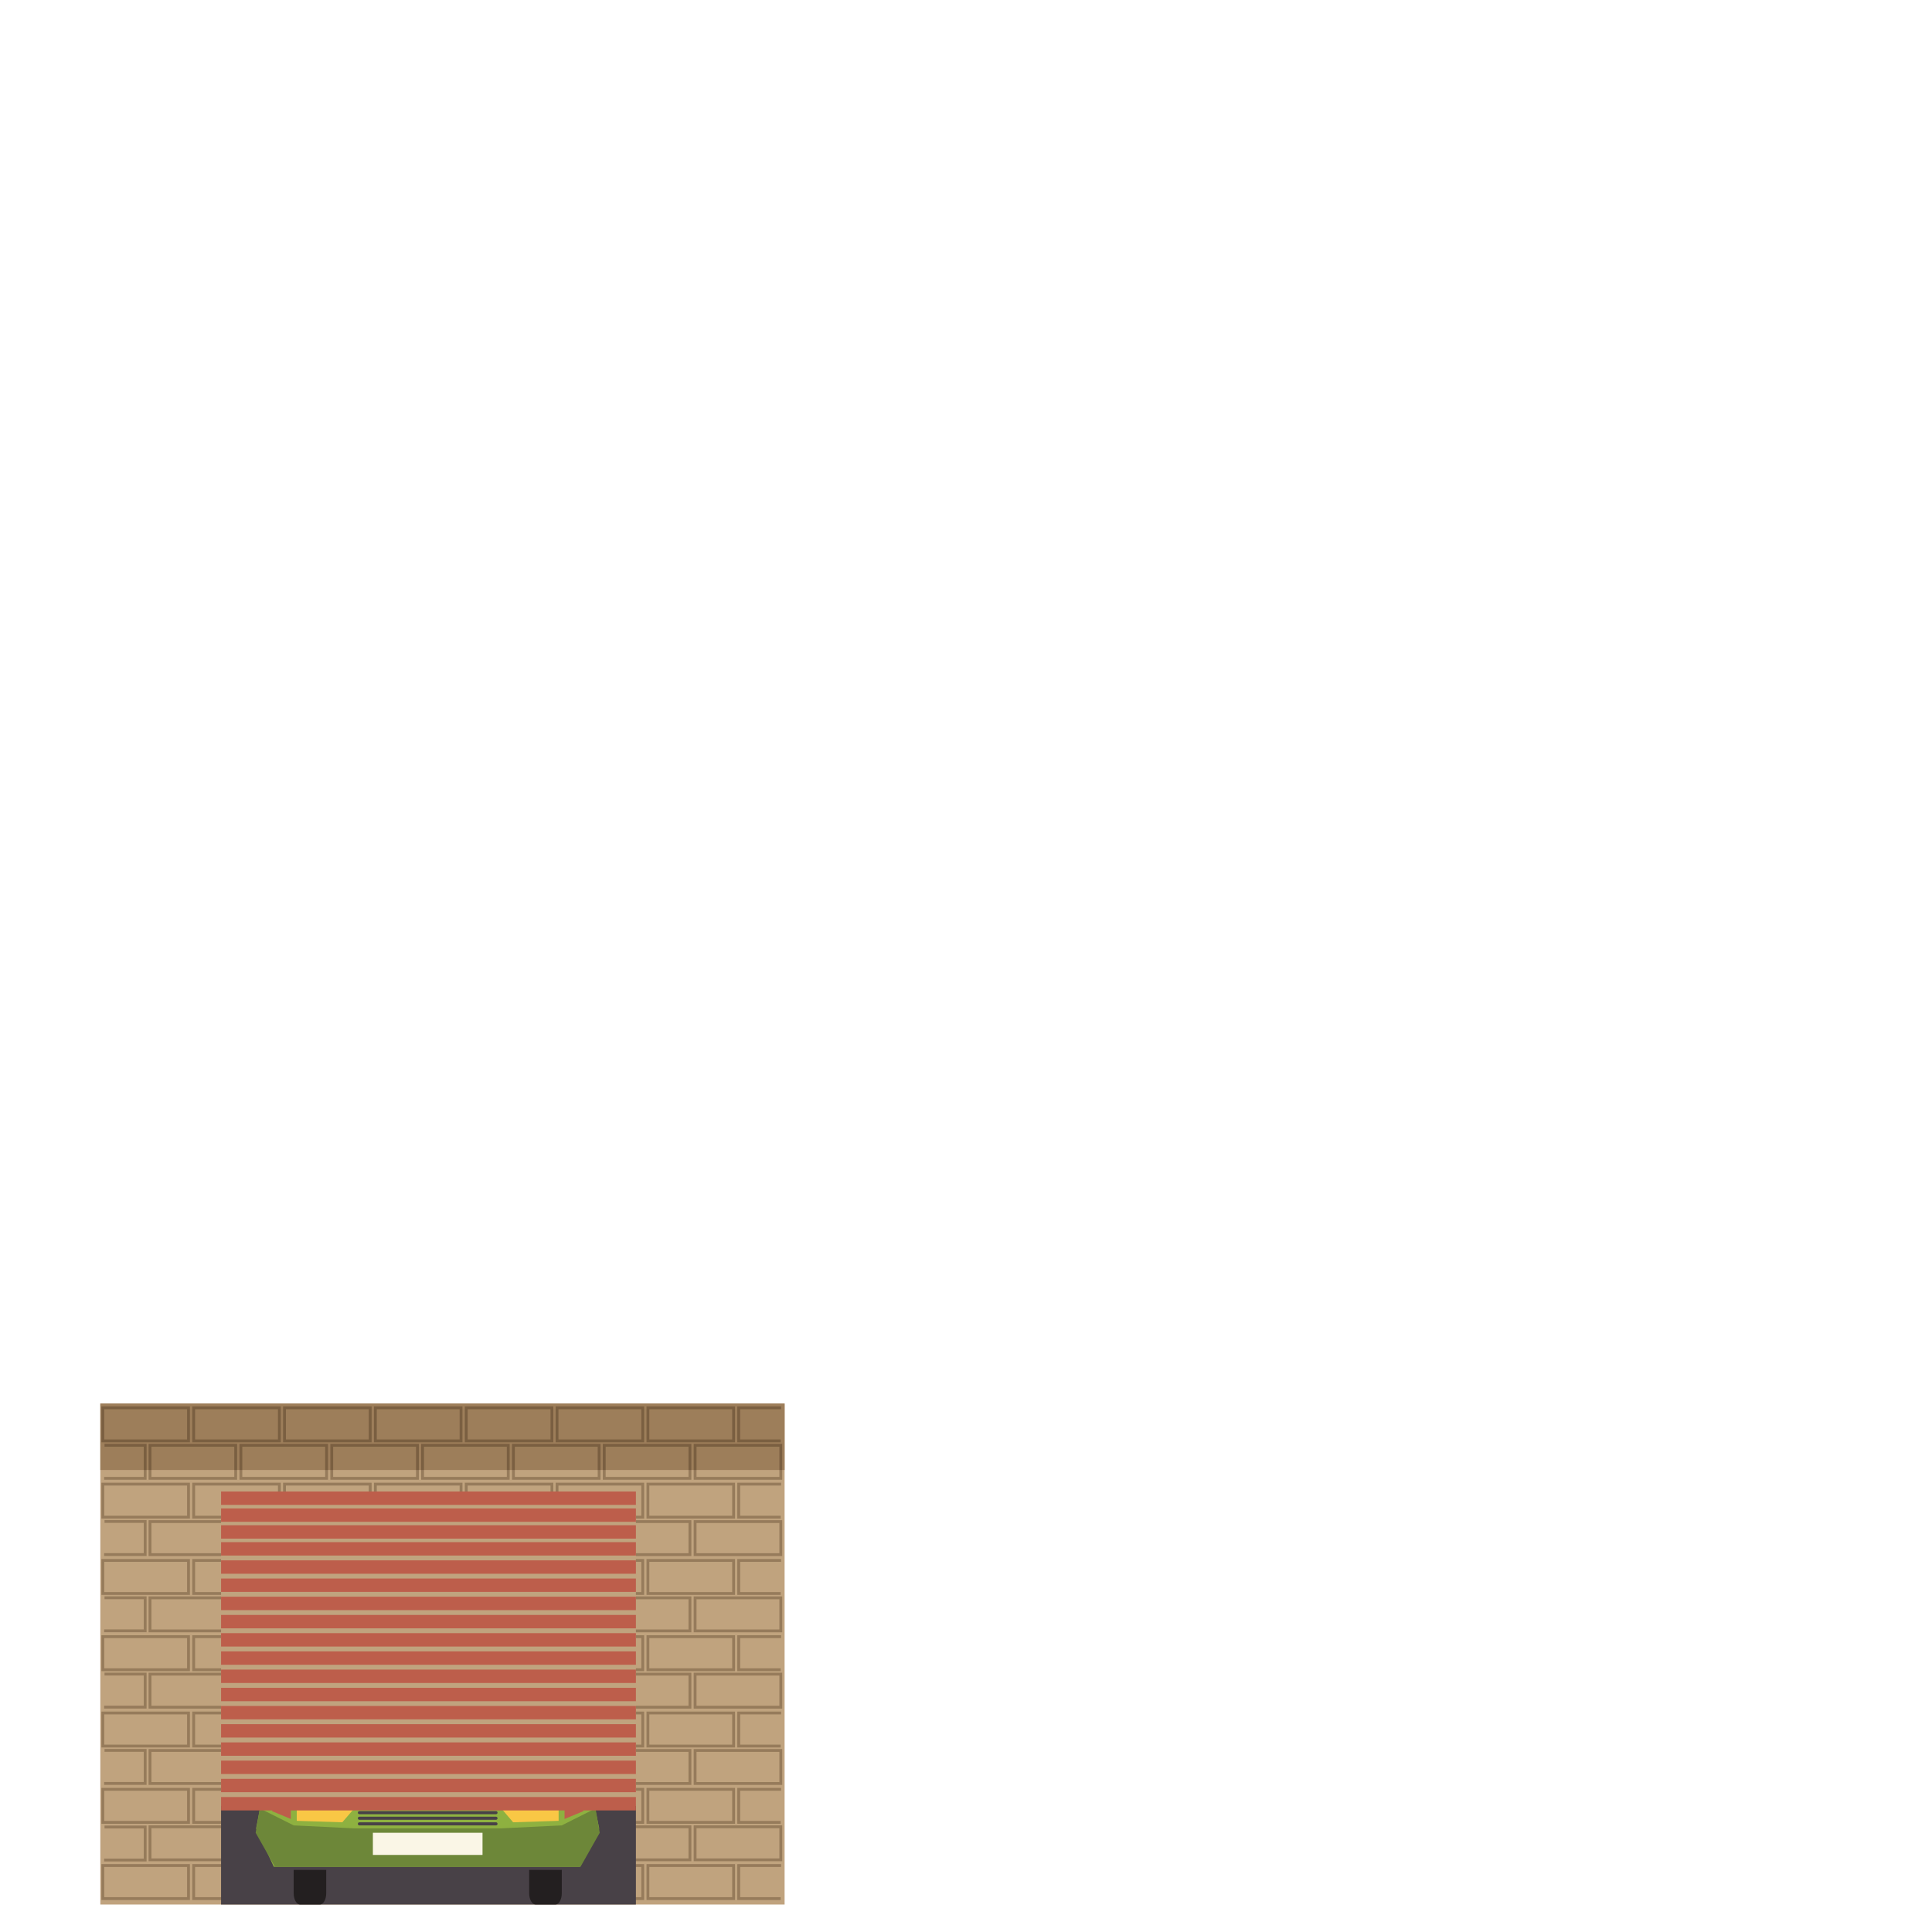
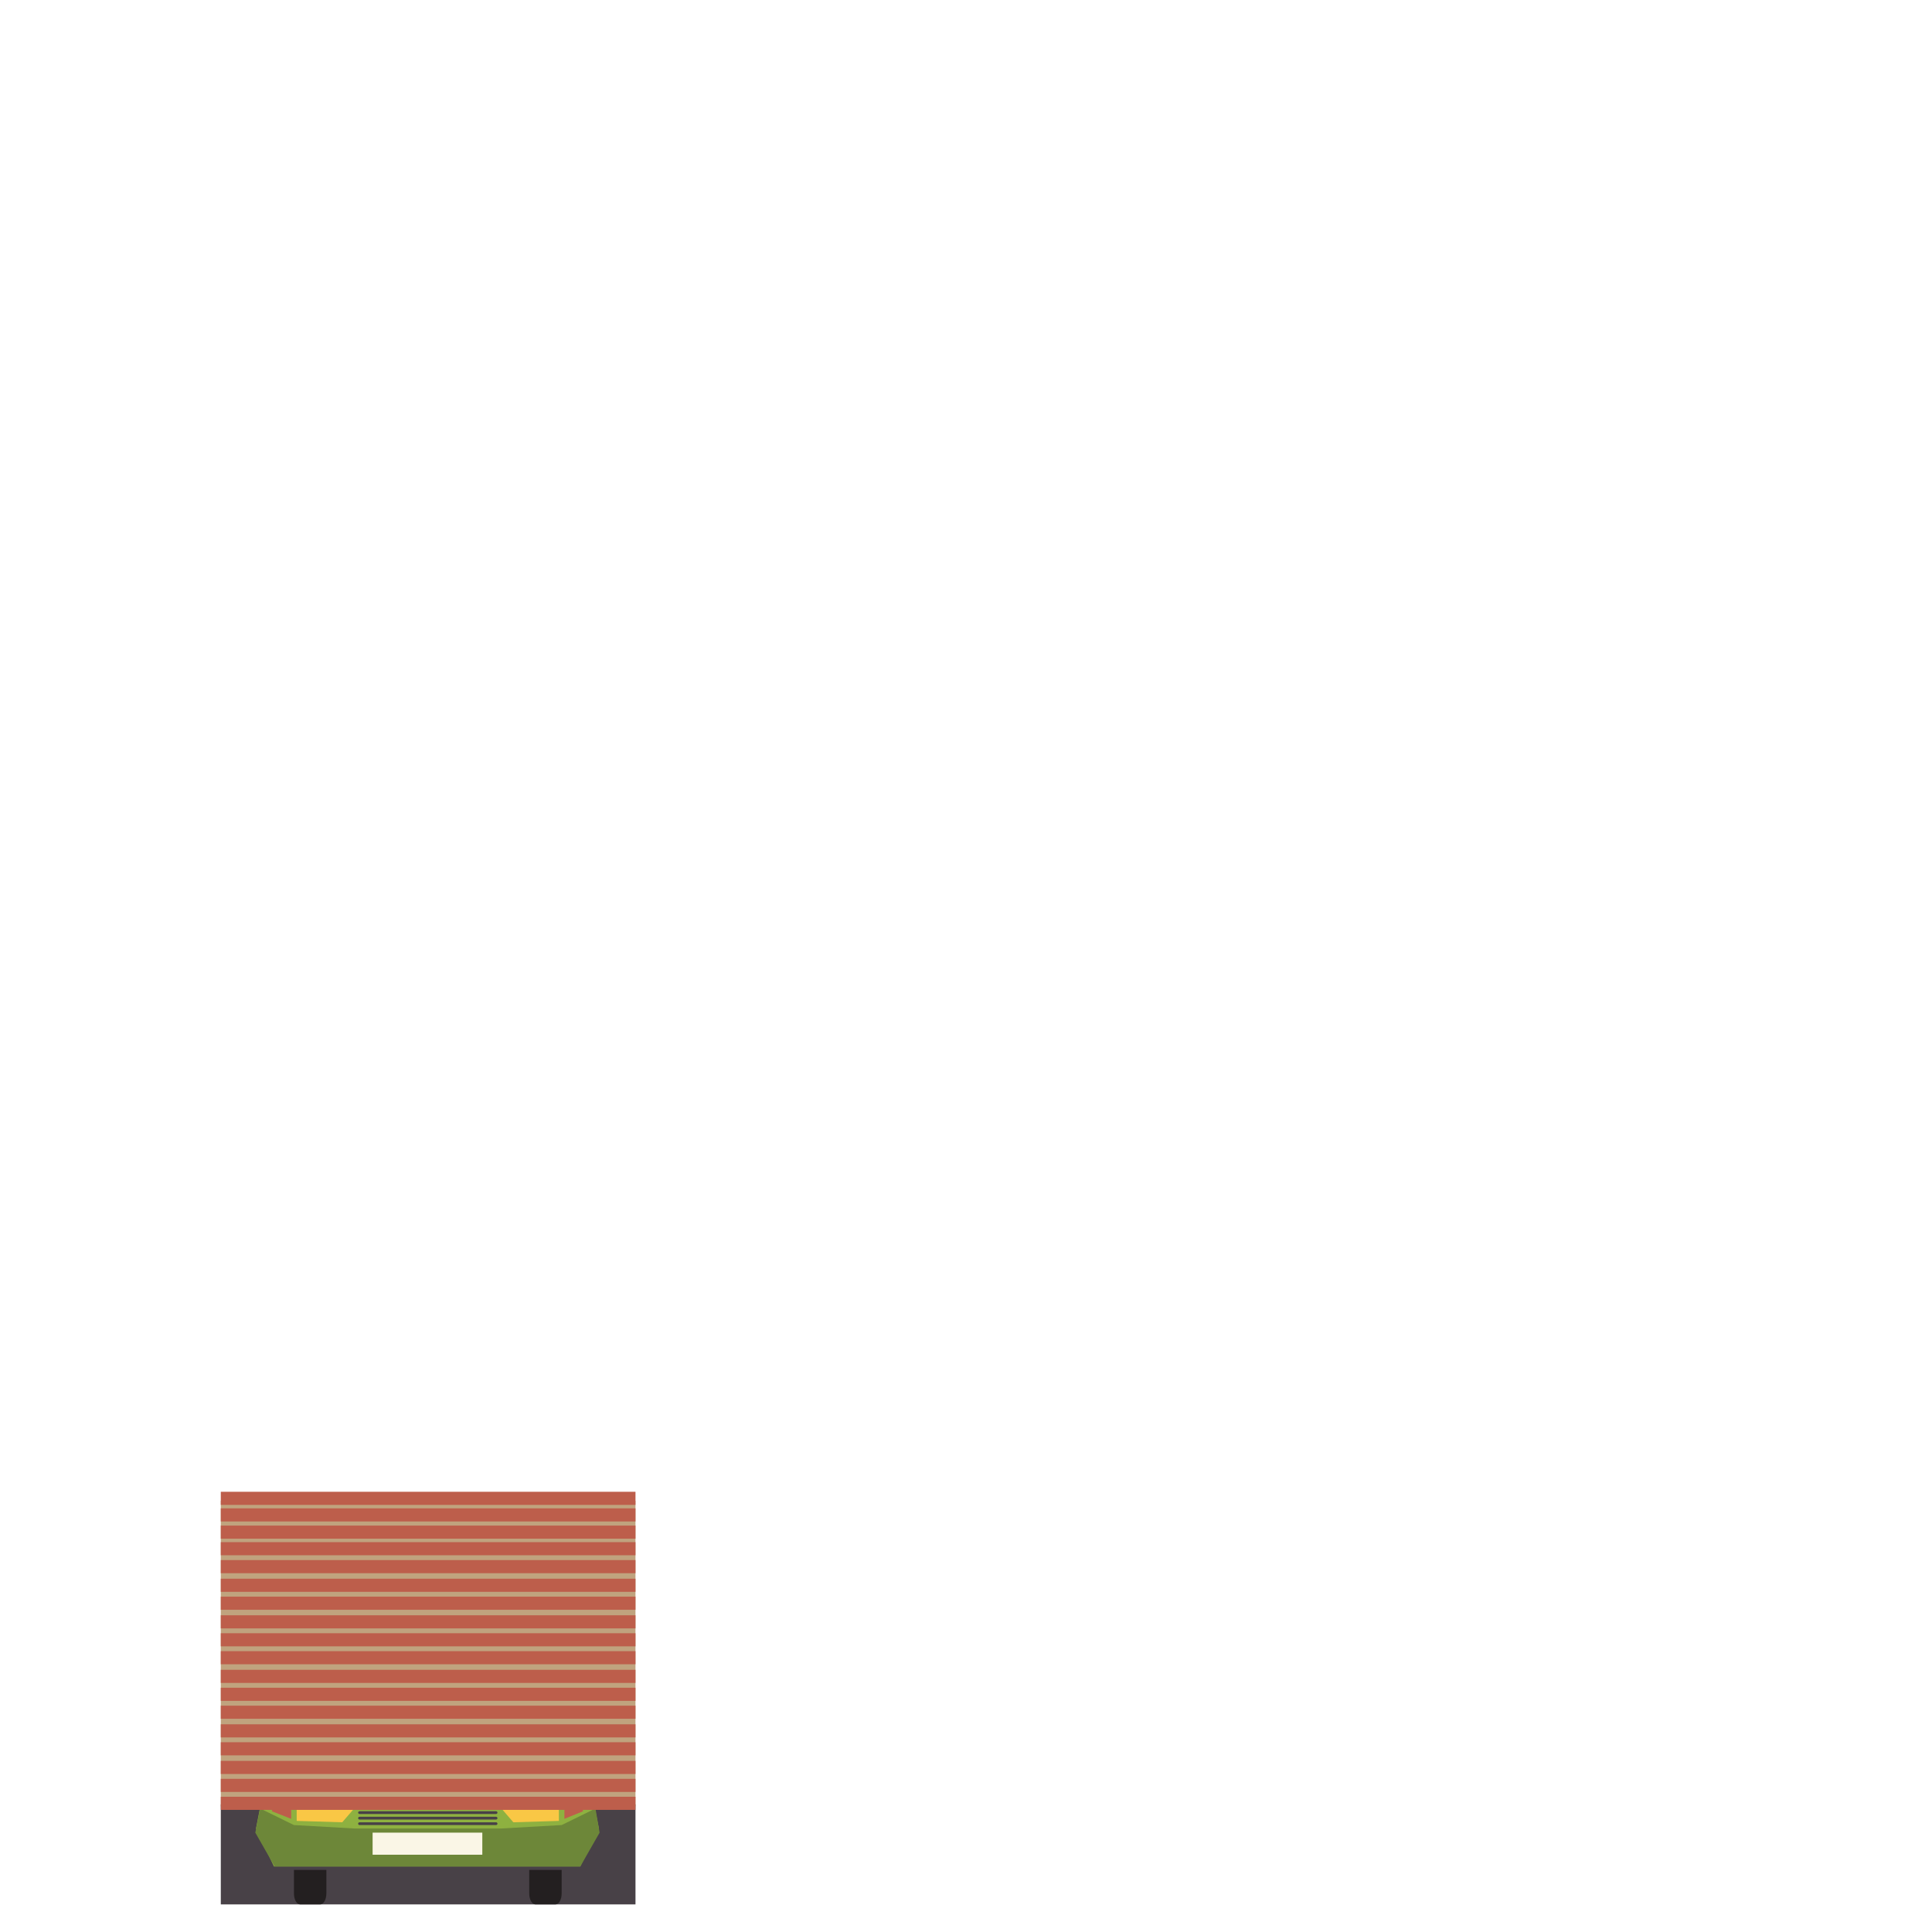
- <svg xmlns="http://www.w3.org/2000/svg" viewBox="0 0 280 280">
-   <defs>
-     <style>.cls-1{isolation:isolate;}.cls-2{fill:#c0a37e;}.cls-3{fill:#9d7e5a;}.cls-4{opacity:0.35;mix-blend-mode:multiply;}.cls-15,.cls-5,.cls-6{fill:none;}.cls-5,.cls-6{stroke:#5e4b33;stroke-miterlimit:10;}.cls-5{stroke-width:0.41px;}.cls-6{stroke-width:0.41px;}.cls-7{fill:#484147;}.cls-8{fill:#6d8739;}.cls-9{fill:#231f20;}.cls-10{fill:#8eb140;}.cls-11{fill:#9fbec9;}.cls-12{fill:#f9c745;}.cls-13{fill:#faf6e6;}.cls-14{fill:#bd5e4b;}</style>
-   </defs>
-   <g class="cls-1">
-     <g id="Capa_2" data-name="Capa 2">
-       <g id="Layer_1" data-name="Layer 1">
-         <rect class="cls-2" x="14.54" y="203.41" width="99.17" height="72.61" />
-         <rect class="cls-3" x="14.54" y="203.41" width="99.17" height="9.63" />
-         <g class="cls-4">
-           <rect class="cls-5" x="14.9" y="204.03" width="12.42" height="4.79" />
-           <rect class="cls-5" x="28.07" y="204.03" width="12.42" height="4.79" />
-           <rect class="cls-5" x="41.23" y="204.03" width="12.42" height="4.79" />
-           <rect class="cls-5" x="54.4" y="204.03" width="12.42" height="4.79" />
-           <rect class="cls-5" x="67.57" y="204.03" width="12.42" height="4.79" />
-           <rect class="cls-5" x="80.73" y="204.03" width="12.42" height="4.79" />
-           <rect class="cls-5" x="93.9" y="204.03" width="12.42" height="4.79" />
-           <polyline class="cls-5" points="113.14 208.82 107.06 208.82 107.06 204.03 113.2 204.03" />
-           <polyline class="cls-6" points="15.15 209.46 21.04 209.46 21.04 214.25 15.09 214.25" />
-           <polyline class="cls-6" points="15.15 220.5 21.04 220.5 21.04 225.3 15.09 225.3" />
-           <polyline class="cls-6" points="15.15 231.56 21.04 231.56 21.04 236.35 15.09 236.35" />
-           <polyline class="cls-6" points="15.15 242.62 21.04 242.62 21.04 247.41 15.09 247.41" />
-           <polyline class="cls-6" points="15.15 253.68 21.04 253.68 21.04 258.47 15.09 258.47" />
-           <polyline class="cls-6" points="15.15 264.78 21.04 264.78 21.04 269.57 15.09 269.57" />
-           <rect class="cls-5" x="21.74" y="209.46" width="12.42" height="4.79" />
-           <rect class="cls-5" x="34.91" y="209.46" width="12.42" height="4.79" />
-           <rect class="cls-5" x="48.08" y="209.46" width="12.42" height="4.79" />
-           <rect class="cls-5" x="61.24" y="209.46" width="12.42" height="4.79" />
-           <rect class="cls-5" x="74.41" y="209.46" width="12.42" height="4.79" />
-           <rect class="cls-5" x="87.57" y="209.46" width="12.42" height="4.79" />
-           <rect class="cls-5" x="100.74" y="209.46" width="12.42" height="4.79" />
-           <rect class="cls-5" x="14.9" y="215.09" width="12.42" height="4.79" />
-           <rect class="cls-5" x="28.07" y="215.09" width="12.42" height="4.79" />
-           <rect class="cls-5" x="41.23" y="215.09" width="12.42" height="4.79" />
-           <rect class="cls-5" x="54.4" y="215.09" width="12.42" height="4.79" />
-           <rect class="cls-5" x="67.57" y="215.09" width="12.42" height="4.79" />
-           <rect class="cls-5" x="80.73" y="215.09" width="12.42" height="4.79" />
-           <rect class="cls-5" x="93.9" y="215.09" width="12.42" height="4.79" />
-           <polyline class="cls-5" points="113.14 219.88 107.06 219.88 107.06 215.09 113.2 215.09" />
-           <rect class="cls-5" x="21.74" y="220.52" width="12.42" height="4.79" />
-           <rect class="cls-5" x="34.91" y="220.52" width="12.42" height="4.79" />
-           <rect class="cls-5" x="48.08" y="220.52" width="12.42" height="4.79" />
-           <rect class="cls-5" x="61.24" y="220.52" width="12.42" height="4.79" />
-           <rect class="cls-5" x="74.41" y="220.52" width="12.42" height="4.79" />
-           <rect class="cls-5" x="87.57" y="220.52" width="12.42" height="4.79" />
-           <rect class="cls-5" x="100.74" y="220.52" width="12.42" height="4.79" />
-           <rect class="cls-5" x="14.9" y="226.15" width="12.42" height="4.79" />
-           <rect class="cls-5" x="28.07" y="226.15" width="12.42" height="4.79" />
-           <rect class="cls-5" x="41.23" y="226.15" width="12.42" height="4.79" />
-           <rect class="cls-5" x="54.4" y="226.15" width="12.42" height="4.79" />
-           <rect class="cls-5" x="67.57" y="226.15" width="12.42" height="4.79" />
-           <rect class="cls-5" x="80.73" y="226.15" width="12.42" height="4.79" />
-           <rect class="cls-5" x="93.9" y="226.15" width="12.42" height="4.79" />
-           <polyline class="cls-5" points="113.14 230.94 107.06 230.94 107.06 226.15 113.2 226.15" />
-           <rect class="cls-5" x="21.74" y="231.57" width="12.42" height="4.79" />
-           <rect class="cls-5" x="34.91" y="231.57" width="12.42" height="4.79" />
-           <rect class="cls-5" x="48.08" y="231.57" width="12.42" height="4.79" />
-           <rect class="cls-5" x="61.24" y="231.57" width="12.42" height="4.79" />
-           <rect class="cls-5" x="74.41" y="231.57" width="12.42" height="4.79" />
-           <rect class="cls-5" x="87.57" y="231.57" width="12.42" height="4.79" />
-           <rect class="cls-5" x="100.74" y="231.57" width="12.42" height="4.79" />
-           <rect class="cls-5" x="14.9" y="237.2" width="12.42" height="4.79" />
-           <rect class="cls-5" x="28.07" y="237.2" width="12.42" height="4.79" />
-           <rect class="cls-5" x="41.23" y="237.2" width="12.42" height="4.79" />
-           <rect class="cls-5" x="54.4" y="237.2" width="12.42" height="4.79" />
-           <rect class="cls-5" x="67.57" y="237.2" width="12.42" height="4.79" />
-           <rect class="cls-5" x="80.73" y="237.2" width="12.42" height="4.79" />
-           <rect class="cls-5" x="93.9" y="237.2" width="12.42" height="4.79" />
-           <polyline class="cls-5" points="113.14 241.99 107.06 241.99 107.06 237.2 113.2 237.2" />
-           <rect class="cls-5" x="21.74" y="242.63" width="12.42" height="4.79" />
-           <rect class="cls-5" x="34.91" y="242.63" width="12.42" height="4.79" />
-           <rect class="cls-5" x="48.08" y="242.63" width="12.42" height="4.79" />
-           <rect class="cls-5" x="61.24" y="242.63" width="12.42" height="4.79" />
-           <rect class="cls-5" x="74.41" y="242.63" width="12.42" height="4.79" />
-           <rect class="cls-5" x="87.57" y="242.63" width="12.42" height="4.79" />
-           <rect class="cls-5" x="100.74" y="242.63" width="12.42" height="4.79" />
-           <rect class="cls-5" x="14.9" y="248.26" width="12.42" height="4.79" />
-           <rect class="cls-5" x="28.07" y="248.26" width="12.42" height="4.79" />
-           <rect class="cls-5" x="41.23" y="248.26" width="12.42" height="4.79" />
-           <rect class="cls-5" x="54.4" y="248.26" width="12.42" height="4.79" />
-           <rect class="cls-5" x="67.57" y="248.26" width="12.42" height="4.79" />
-           <rect class="cls-5" x="80.73" y="248.26" width="12.42" height="4.79" />
-           <rect class="cls-5" x="93.9" y="248.26" width="12.42" height="4.79" />
-           <polyline class="cls-5" points="113.14 253.05 107.06 253.05 107.06 248.26 113.2 248.26" />
-           <rect class="cls-5" x="21.74" y="253.69" width="12.42" height="4.79" />
-           <rect class="cls-5" x="34.91" y="253.69" width="12.42" height="4.79" />
-           <rect class="cls-5" x="48.08" y="253.69" width="12.42" height="4.79" />
-           <rect class="cls-5" x="61.24" y="253.69" width="12.42" height="4.79" />
-           <rect class="cls-5" x="74.41" y="253.69" width="12.42" height="4.79" />
-           <rect class="cls-5" x="87.57" y="253.69" width="12.42" height="4.79" />
-           <rect class="cls-5" x="100.74" y="253.69" width="12.42" height="4.79" />
-           <rect class="cls-5" x="14.9" y="259.32" width="12.42" height="4.79" />
-           <rect class="cls-5" x="28.07" y="259.32" width="12.42" height="4.79" />
-           <rect class="cls-5" x="41.23" y="259.32" width="12.42" height="4.79" />
-           <rect class="cls-5" x="54.4" y="259.32" width="12.42" height="4.79" />
-           <rect class="cls-5" x="67.57" y="259.32" width="12.42" height="4.79" />
-           <rect class="cls-5" x="80.73" y="259.32" width="12.42" height="4.79" />
-           <rect class="cls-5" x="93.9" y="259.32" width="12.42" height="4.79" />
-           <polyline class="cls-5" points="113.14 264.11 107.06 264.11 107.06 259.32 113.2 259.32" />
-           <rect class="cls-5" x="21.74" y="264.75" width="12.42" height="4.79" />
-           <rect class="cls-5" x="34.91" y="264.75" width="12.42" height="4.79" />
-           <rect class="cls-5" x="48.08" y="264.75" width="12.42" height="4.79" />
-           <rect class="cls-5" x="61.24" y="264.75" width="12.42" height="4.79" />
-           <rect class="cls-5" x="74.41" y="264.75" width="12.42" height="4.79" />
-           <rect class="cls-5" x="87.57" y="264.75" width="12.42" height="4.79" />
-           <rect class="cls-5" x="100.74" y="264.75" width="12.42" height="4.79" />
-           <rect class="cls-5" x="14.9" y="270.37" width="12.42" height="4.79" />
-           <rect class="cls-5" x="28.07" y="270.37" width="12.42" height="4.79" />
-           <rect class="cls-5" x="41.23" y="270.37" width="12.42" height="4.79" />
-           <rect class="cls-5" x="54.4" y="270.37" width="12.42" height="4.79" />
-           <rect class="cls-5" x="67.57" y="270.37" width="12.42" height="4.79" />
-           <rect class="cls-5" x="80.73" y="270.37" width="12.42" height="4.79" />
-           <rect class="cls-5" x="93.9" y="270.37" width="12.42" height="4.79" />
-           <polyline class="cls-5" points="113.14 275.16 107.06 275.16 107.06 270.37 113.2 270.37" />
-         </g>
-         <rect class="cls-7" x="32.04" y="261.5" width="60.12" height="14.52" />
-         <path class="cls-8" d="M35.41,250.53a.79.79,0,0,0,.79.79l3.55.42a.79.79,0,0,0,.79-.79v-2.43a.79.79,0,0,0-.79-.79H36.42a.79.79,0,0,0-.79.79Z" />
-         <path class="cls-8" d="M88.56,250.53a.79.79,0,0,1-.79.79l-3.55.42a.79.79,0,0,1-.79-.79v-2.43a.79.79,0,0,1,.79-.79h3.33a.79.79,0,0,1,.79.79Z" />
-         <ellipse class="cls-7" cx="61.98" cy="270.76" rx="2.49" ry="1.4" />
-         <path class="cls-9" d="M76.69,274.37c0,.91.41,1.64.93,1.64h2.89c.5,0,.91-.74.91-1.64V263.74c0-.91-.4-1.64-.91-1.64H77.62c-.52,0-.93.73-.93,1.64Z" />
-         <path class="cls-9" d="M42.56,274.37c0,.91.41,1.64.92,1.64h2.89c.5,0,.91-.74.91-1.64V263.74c0-.91-.4-1.64-.91-1.64H43.48c-.51,0-.92.73-.92,1.64Z" />
-         <path class="cls-7" d="M41,270a1,1,0,0,0,1,1H82a1,1,0,0,0,1-1h0a1,1,0,0,0-1-1H41.95a1,1,0,0,0-1,1Z" />
-         <polygon class="cls-10" points="39.68 270.55 84.05 270.55 86.84 264.98 84.05 251.73 75.92 240.2 62.16 240.2 47.82 240.2 39.68 251.73 37.12 264.98 39.68 270.55" />
-         <polygon class="cls-11" points="43.31 251.49 53.2 253.63 70.78 253.63 80.66 251.49 75.56 241.56 62.23 241.56 48.79 241.56 43.31 251.49" />
-         <polygon class="cls-8" points="37.65 262.09 42.57 264.55 51.37 264.98 61.98 264.98 72.59 264.98 81.41 264.55 86.31 262.09 86.92 265.62 84.13 270.55 61.98 270.55 39.84 270.55 37.05 265.62 37.65 262.09" />
-         <polygon class="cls-12" points="80.96 263.89 74.37 264.1 72.52 261.94 80.96 260.09 80.96 263.89" />
-         <polygon class="cls-12" points="43.01 263.89 49.61 264.1 51.47 261.94 43.01 260.09 43.01 263.89" />
-         <rect class="cls-13" x="54.04" y="265.62" width="15.89" height="3.21" />
-         <polygon class="cls-8" points="78.97 253.63 81.32 258.33 72.42 260.75 62.06 260.75 72.42 260.09 80.33 257.95 78.97 253.63" />
-         <polygon class="cls-8" points="45 253.63 42.65 258.33 51.55 260.75 61.9 260.75 51.55 260.09 43.63 257.95 45 253.63" />
-         <polygon class="cls-14" points="81.82 260.09 83.86 260.09 84.54 262.49 81.82 263.62 81.82 260.09" />
-         <polygon class="cls-14" points="42.15 260.09 40.11 260.09 39.43 262.49 42.15 263.62 42.15 260.09" />
-         <path class="cls-7" d="M59.48,243h5a.61.61,0,0,1,.61.61v.93a.61.61,0,0,1-.61.61h-5a.6.6,0,0,1-.6-.6v-.94A.61.61,0,0,1,59.48,243Z" />
-         <path class="cls-7" d="M51.86,262.71a.23.23,0,0,0,.23.22H71.88a.23.23,0,0,0,.23-.22h0a.23.23,0,0,0-.23-.23H52.09a.23.23,0,0,0-.23.23Z" />
-         <path class="cls-7" d="M51.86,264.33a.23.23,0,0,0,.23.22H71.88a.23.23,0,0,0,.23-.22h0a.23.23,0,0,0-.23-.23H52.09a.23.23,0,0,0-.23.23Z" />
-         <path class="cls-7" d="M51.86,263.52a.23.23,0,0,0,.23.22H71.88a.23.23,0,0,0,.23-.22h0a.23.23,0,0,0-.23-.23H52.09a.23.23,0,0,0-.23.23Z" />
-         <polygon class="cls-8" points="71.64 254.7 68.69 258.94 68.23 258.94 71.64 254.7" />
-         <polygon class="cls-8" points="52.33 254.7 55.28 258.94 55.73 258.94 52.33 254.7" />
-         <path class="cls-14" d="M52.56,249.15a5.12,5.12,0,0,1,5.06,4.48H56.37a3.89,3.89,0,0,0-3.81-3.3,4,4,0,0,0-3.61,2.38l-1.16-.25A5.12,5.12,0,0,1,52.56,249.15Z" />
-         <rect class="cls-2" x="32.04" y="217.47" width="60.12" height="44.27" />
-         <rect class="cls-14" x="32.04" y="223.5" width="60.12" height="1.94" />
-         <rect class="cls-14" x="32.04" y="226.14" width="60.12" height="1.94" />
-         <rect class="cls-14" x="32.04" y="228.77" width="60.12" height="1.94" />
-         <rect class="cls-14" x="32.04" y="231.41" width="60.12" height="1.94" />
-         <rect class="cls-14" x="32.04" y="234.05" width="60.12" height="1.94" />
-         <rect class="cls-14" x="32.04" y="236.69" width="60.12" height="1.94" />
-         <rect class="cls-14" x="32.04" y="239.33" width="60.12" height="1.94" />
-         <rect class="cls-14" x="32.04" y="241.97" width="60.12" height="1.94" />
-         <rect class="cls-14" x="32.04" y="244.61" width="60.12" height="1.94" />
-         <rect class="cls-14" x="32.04" y="247.24" width="60.12" height="1.94" />
-         <rect class="cls-14" x="32.04" y="249.88" width="60.12" height="1.94" />
-         <rect class="cls-14" x="32.04" y="252.52" width="60.12" height="1.94" />
-         <rect class="cls-14" x="32.04" y="255.16" width="60.12" height="1.94" />
-         <rect class="cls-14" x="32.04" y="257.8" width="60.12" height="1.94" />
-         <rect class="cls-14" x="32.04" y="260.44" width="60.12" height="1.94" />
-         <rect class="cls-14" x="32.04" y="221.05" width="60.12" height="1.94" />
-         <rect class="cls-14" x="32.04" y="218.61" width="60.12" height="1.94" />
-         <rect class="cls-14" x="32.04" y="216.16" width="60.12" height="1.94" />
-         <rect class="cls-15" width="280" height="280" />
-       </g>
-     </g>
-   </g>
+ <svg xmlns="http://www.w3.org/2000/svg" version="1.1" id="Capa_1" x="0px" y="0px" viewBox="0 0 280 280" style="enable-background:new 0 0 280 280;" xml:space="preserve">
+   <style type="text/css">
+ 	.st0{fill:none;stroke:#5E4B33;stroke-width:0.41;stroke-miterlimit:10;}
+ 	.st1{fill:#484147;}
+ 	.st2{fill:#6D8739;}
+ 	.st3{fill:#231F20;}
+ 	.st4{fill:#8EB140;}
+ 	.st5{fill:#9FBEC9;}
+ 	.st6{fill:#F9C745;}
+ 	.st7{fill:#FAF6E6;}
+ 	.st8{fill:#BD5E4B;}
+ 	.st9{fill:#C0A37E;}
+ 	.st10{fill:none;}
+ </style>
+   <rect x="34.9" y="220.5" class="st0" width="12.4" height="4.8" />
+   <rect x="48.1" y="220.5" class="st0" width="12.4" height="4.8" />
+   <rect x="61.2" y="220.5" class="st0" width="12.4" height="4.8" />
+   <rect x="74.4" y="220.5" class="st0" width="12.4" height="4.8" />
+   <rect x="41.2" y="226.1" class="st0" width="12.4" height="4.8" />
+   <rect x="54.4" y="226.1" class="st0" width="12.4" height="4.8" />
+   <rect x="67.6" y="226.1" class="st0" width="12.4" height="4.8" />
+   <rect x="34.9" y="231.6" class="st0" width="12.4" height="4.8" />
+   <rect x="48.1" y="231.6" class="st0" width="12.4" height="4.8" />
+   <rect x="61.2" y="231.6" class="st0" width="12.4" height="4.8" />
+   <rect x="74.4" y="231.6" class="st0" width="12.4" height="4.8" />
+   <rect x="41.2" y="237.2" class="st0" width="12.4" height="4.8" />
+   <rect x="54.4" y="237.2" class="st0" width="12.4" height="4.8" />
+   <rect x="67.6" y="237.2" class="st0" width="12.4" height="4.8" />
+   <rect x="34.9" y="242.6" class="st0" width="12.4" height="4.8" />
+   <rect x="48.1" y="242.6" class="st0" width="12.4" height="4.8" />
+   <rect x="61.2" y="242.6" class="st0" width="12.4" height="4.8" />
+   <rect x="74.4" y="242.6" class="st0" width="12.4" height="4.8" />
+   <rect x="41.2" y="248.3" class="st0" width="12.4" height="4.8" />
+   <rect x="54.4" y="248.3" class="st0" width="12.4" height="4.8" />
+   <rect x="67.6" y="248.3" class="st0" width="12.4" height="4.8" />
+   <rect x="34.9" y="253.7" class="st0" width="12.4" height="4.8" />
+   <rect x="48.1" y="253.7" class="st0" width="12.4" height="4.8" />
+   <rect x="61.2" y="253.7" class="st0" width="12.4" height="4.8" />
+   <rect x="74.4" y="253.7" class="st0" width="12.4" height="4.8" />
+   <rect x="41.2" y="259.3" class="st0" width="12.4" height="4.8" />
+   <rect x="54.4" y="259.3" class="st0" width="12.4" height="4.8" />
+   <rect x="67.6" y="259.3" class="st0" width="12.4" height="4.8" />
+   <rect x="34.9" y="264.8" class="st0" width="12.4" height="4.8" />
+   <rect x="48.1" y="264.8" class="st0" width="12.4" height="4.8" />
+   <rect x="61.2" y="264.8" class="st0" width="12.4" height="4.8" />
+   <rect x="74.4" y="264.8" class="st0" width="12.4" height="4.8" />
+   <rect x="41.2" y="270.4" class="st0" width="12.4" height="4.8" />
+   <rect x="54.4" y="270.4" class="st0" width="12.4" height="4.8" />
+   <rect x="67.6" y="270.4" class="st0" width="12.4" height="4.8" />
+   <rect x="32" y="261.5" class="st1" width="60.1" height="14.5" />
+   <path class="st2" d="M35.4,250.5c0,0.4,0.4,0.8,0.8,0.8l3.5,0.4c0.4,0,0.8-0.4,0.8-0.8v-2.4c0-0.4-0.4-0.8-0.8-0.8h-3.3  c-0.4,0-0.8,0.4-0.8,0.8L35.4,250.5z" />
+   <path class="st2" d="M88.6,250.5c0,0.4-0.4,0.8-0.8,0.8l-3.6,0.4c-0.4,0-0.8-0.4-0.8-0.8v-2.4c0-0.4,0.4-0.8,0.8-0.8h3.3  c0.4,0,0.8,0.4,0.8,0.8L88.6,250.5z" />
+   <ellipse class="st1" cx="62" cy="270.8" rx="2.5" ry="1.4" />
+   <path class="st3" d="M76.7,274.4c0,0.9,0.4,1.6,0.9,1.6h2.9c0.5,0,0.9-0.7,0.9-1.6v-10.6c0-0.9-0.4-1.6-0.9-1.6h-2.9  c-0.5,0-0.9,0.7-0.9,1.6V274.4z" />
+   <path class="st3" d="M42.6,274.4c0,0.9,0.4,1.6,0.9,1.6h2.9c0.5,0,0.9-0.7,0.9-1.6v-10.6c0-0.9-0.4-1.6-0.9-1.6h-2.9  c-0.5,0-0.9,0.7-0.9,1.6V274.4z" />
+   <path class="st1" d="M41,270c0,0.6,0.4,1,1,1h40c0.6,0,1-0.4,1-1l0,0c0-0.6-0.4-1-1-1H42C41.4,269,41,269.4,41,270L41,270z" />
+   <polygon class="st4" points="39.7,270.5 84.1,270.5 86.8,265 84.1,251.7 75.9,240.2 62.2,240.2 47.8,240.2 39.7,251.7 37.1,265 " />
+   <polygon class="st5" points="43.3,251.5 53.2,253.6 70.8,253.6 80.7,251.5 75.6,241.6 62.2,241.6 48.8,241.6 " />
+   <polygon class="st2" points="37.7,262.1 42.6,264.5 51.4,265 62,265 72.6,265 81.4,264.5 86.3,262.1 86.9,265.6 84.1,270.5   62,270.5 39.8,270.5 37,265.6 " />
+   <polygon class="st6" points="81,263.9 74.4,264.1 72.5,261.9 81,260.1 " />
+   <polygon class="st6" points="43,263.9 49.6,264.1 51.5,261.9 43,260.1 " />
+   <rect x="54" y="265.6" class="st7" width="15.9" height="3.2" />
+   <polygon class="st2" points="79,253.6 81.3,258.3 72.4,260.8 62.1,260.8 72.4,260.1 80.3,258 " />
+   <polygon class="st2" points="45,253.6 42.7,258.3 51.5,260.8 61.9,260.8 51.5,260.1 43.6,258 " />
+   <polygon class="st8" points="81.8,260.1 83.9,260.1 84.5,262.5 81.8,263.6 " />
+   <polygon class="st8" points="42.2,260.1 40.1,260.1 39.4,262.5 42.2,263.6 " />
+   <path class="st1" d="M59.5,243h5c0.3,0,0.6,0.3,0.6,0.6l0,0v0.9c0,0.3-0.3,0.6-0.6,0.6l0,0h-5c-0.3,0-0.6-0.3-0.6-0.6l0,0v-0.9  C58.9,243.3,59.1,243,59.5,243z" />
+   <path class="st1" d="M51.9,262.7c0,0.1,0.1,0.2,0.2,0.2h19.8c0.1,0,0.2-0.1,0.2-0.2l0,0c0-0.1-0.1-0.2-0.2-0.2c0,0,0,0,0,0H52.1  C52,262.5,51.9,262.6,51.9,262.7L51.9,262.7z" />
+   <path class="st1" d="M51.9,264.3c0,0.1,0.1,0.2,0.2,0.2h19.8c0.1,0,0.2-0.1,0.2-0.2l0,0c0-0.1-0.1-0.2-0.2-0.2c0,0,0,0,0,0H52.1  C52,264.1,51.9,264.2,51.9,264.3L51.9,264.3z" />
+   <path class="st1" d="M51.9,263.5c0,0.1,0.1,0.2,0.2,0.2h19.8c0.1,0,0.2-0.1,0.2-0.2l0,0c0-0.1-0.1-0.2-0.2-0.2c0,0,0,0,0,0H52.1  C52,263.3,51.9,263.4,51.9,263.5L51.9,263.5z" />
+   <polygon class="st2" points="71.6,254.7 68.7,258.9 68.2,258.9 " />
+   <polygon class="st2" points="52.3,254.7 55.3,258.9 55.7,258.9 " />
+   <path class="st8" d="M52.6,249.1c2.6,0,4.7,1.9,5.1,4.5h-1.3c-0.3-1.9-1.9-3.3-3.8-3.3c-1.6,0-3,0.9-3.6,2.4l-1.2-0.2  C48.5,250.5,50.4,249.2,52.6,249.1z" />
+   <rect x="32" y="217.5" class="st9" width="60.1" height="44.3" />
+   <rect x="32" y="223.5" class="st8" width="60.1" height="1.9" />
+   <rect x="32" y="226.1" class="st8" width="60.1" height="1.9" />
+   <rect x="32" y="228.8" class="st8" width="60.1" height="1.9" />
+   <rect x="32" y="231.4" class="st8" width="60.1" height="1.9" />
+   <rect x="32" y="234.1" class="st8" width="60.1" height="1.9" />
+   <rect x="32" y="236.7" class="st8" width="60.1" height="1.9" />
+   <rect x="32" y="239.3" class="st8" width="60.1" height="1.9" />
+   <rect x="32" y="242" class="st8" width="60.1" height="1.9" />
+   <rect x="32" y="244.6" class="st8" width="60.1" height="1.9" />
+   <rect x="32" y="247.2" class="st8" width="60.1" height="1.9" />
+   <rect x="32" y="249.9" class="st8" width="60.1" height="1.9" />
+   <rect x="32" y="252.5" class="st8" width="60.1" height="1.9" />
+   <rect x="32" y="255.2" class="st8" width="60.1" height="1.9" />
+   <rect x="32" y="257.8" class="st8" width="60.1" height="1.9" />
+   <rect x="32" y="260.4" class="st8" width="60.1" height="1.9" />
+   <rect x="32" y="221.1" class="st8" width="60.1" height="1.9" />
+   <rect x="32" y="218.6" class="st8" width="60.1" height="1.9" />
+   <rect x="32" y="216.2" class="st8" width="60.1" height="1.9" />
+   <rect class="st10" width="280" height="280" />
</svg>
